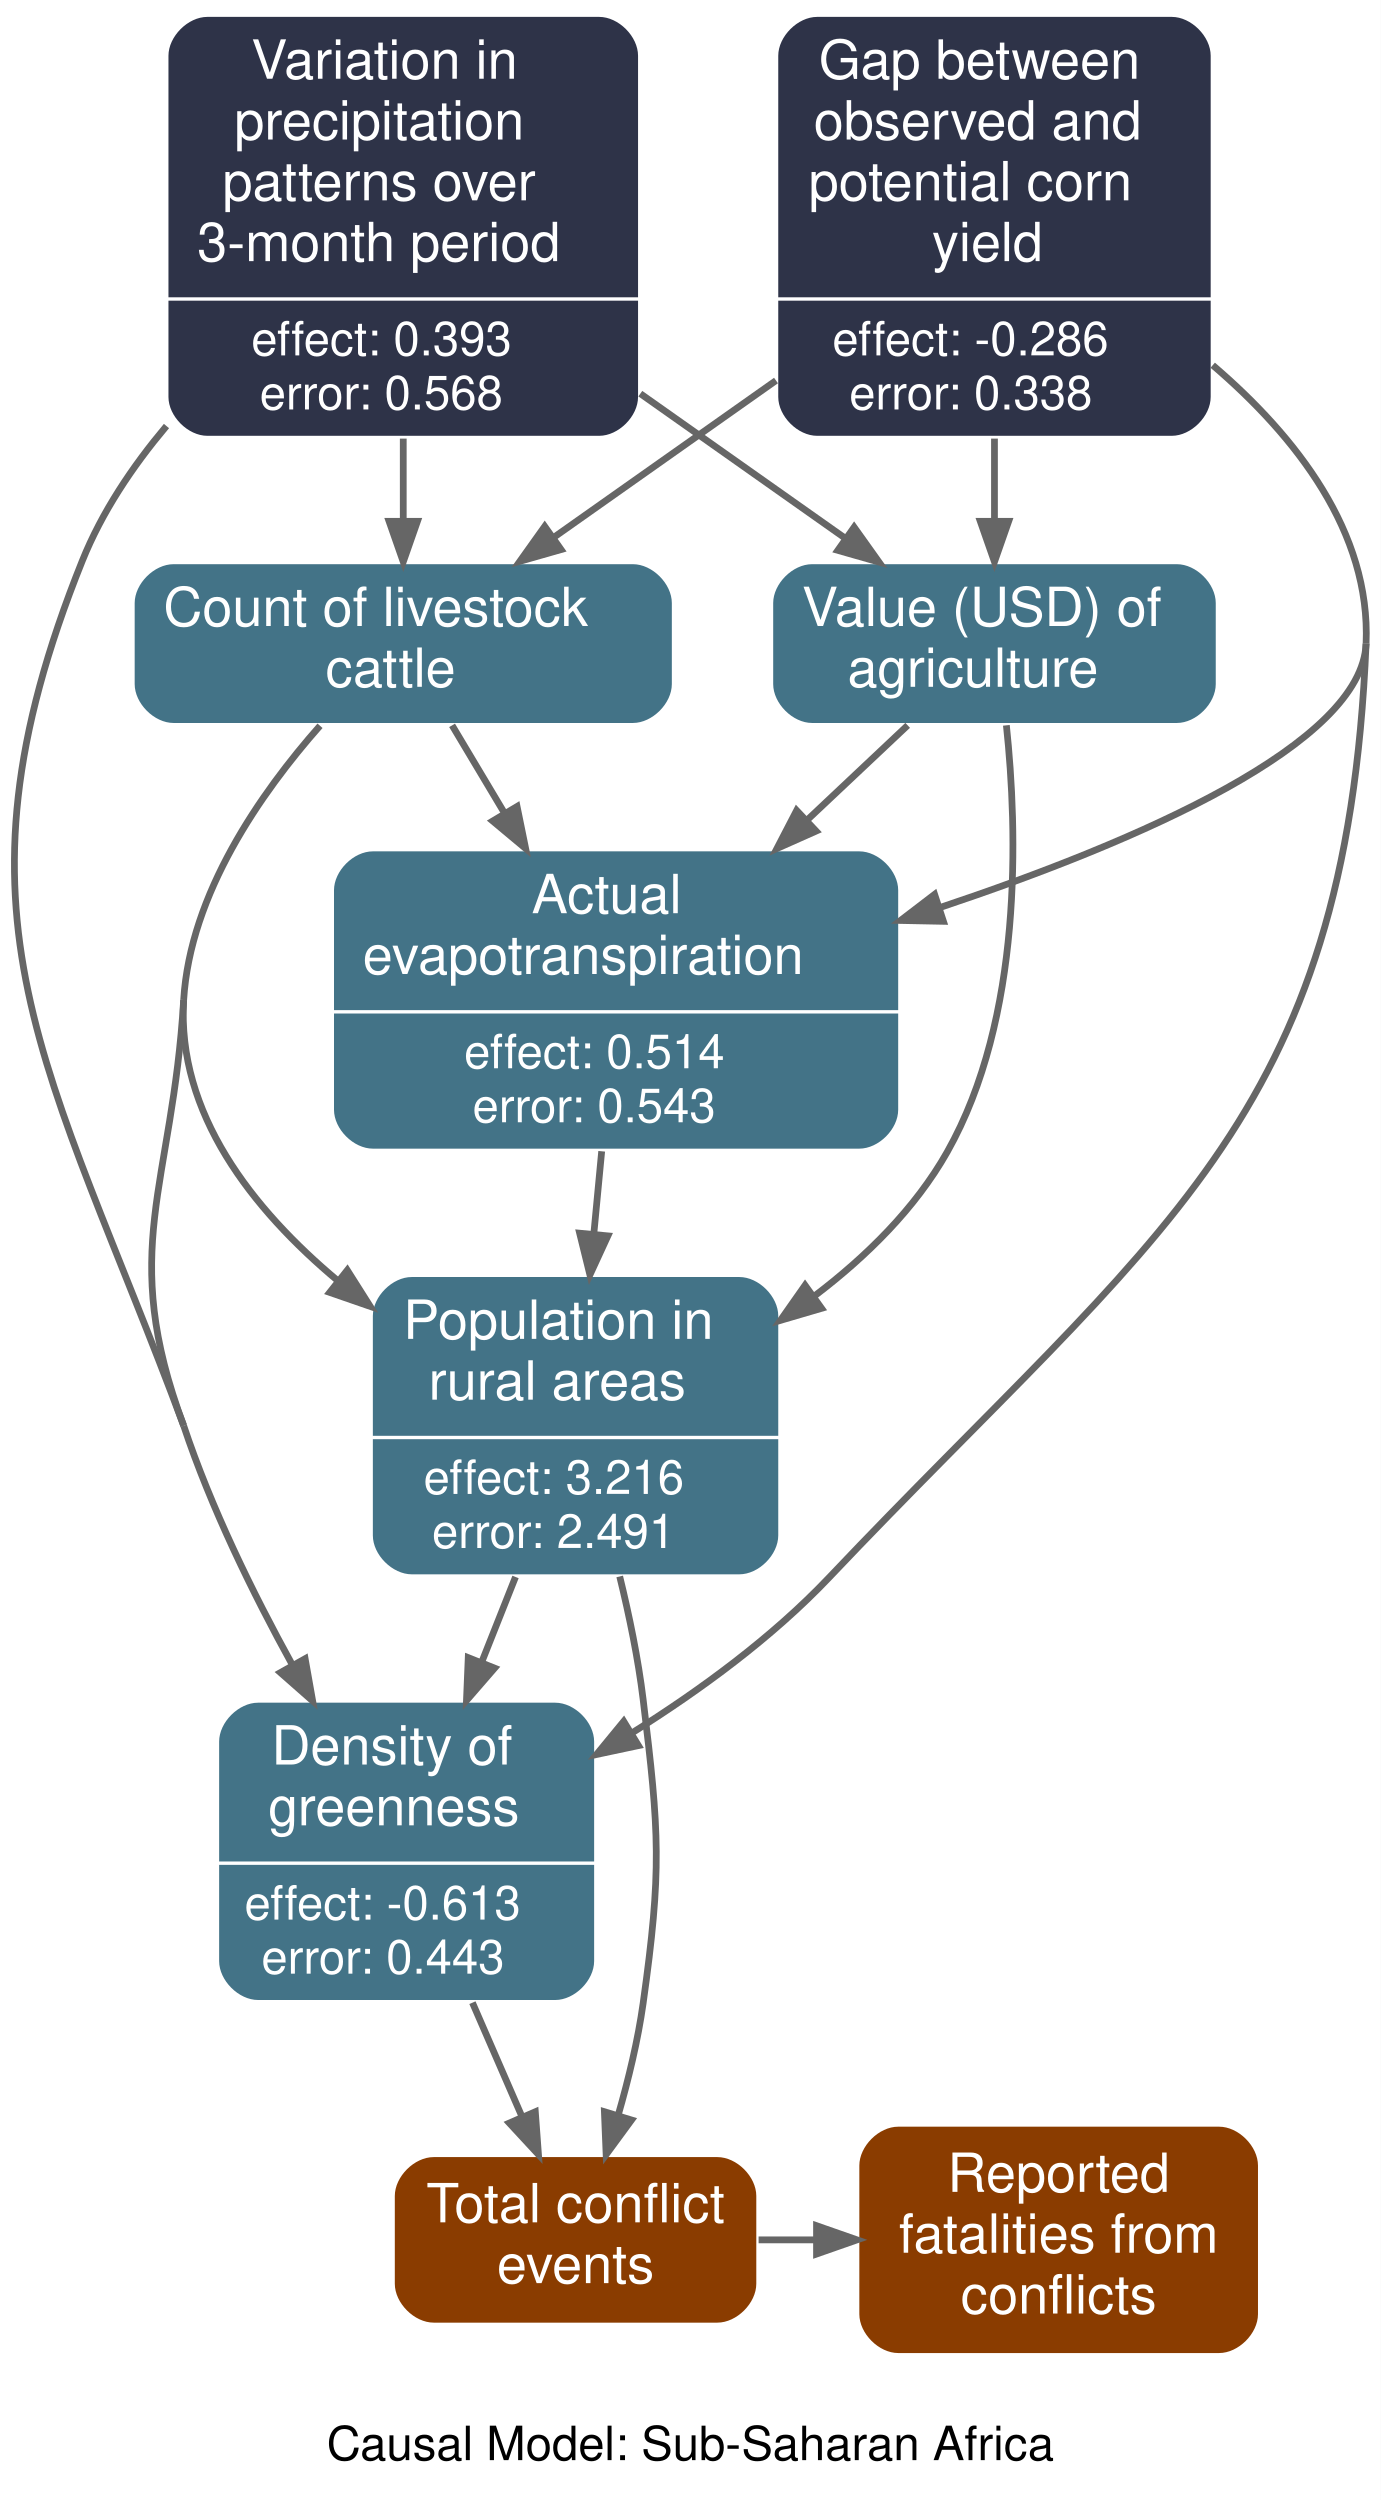
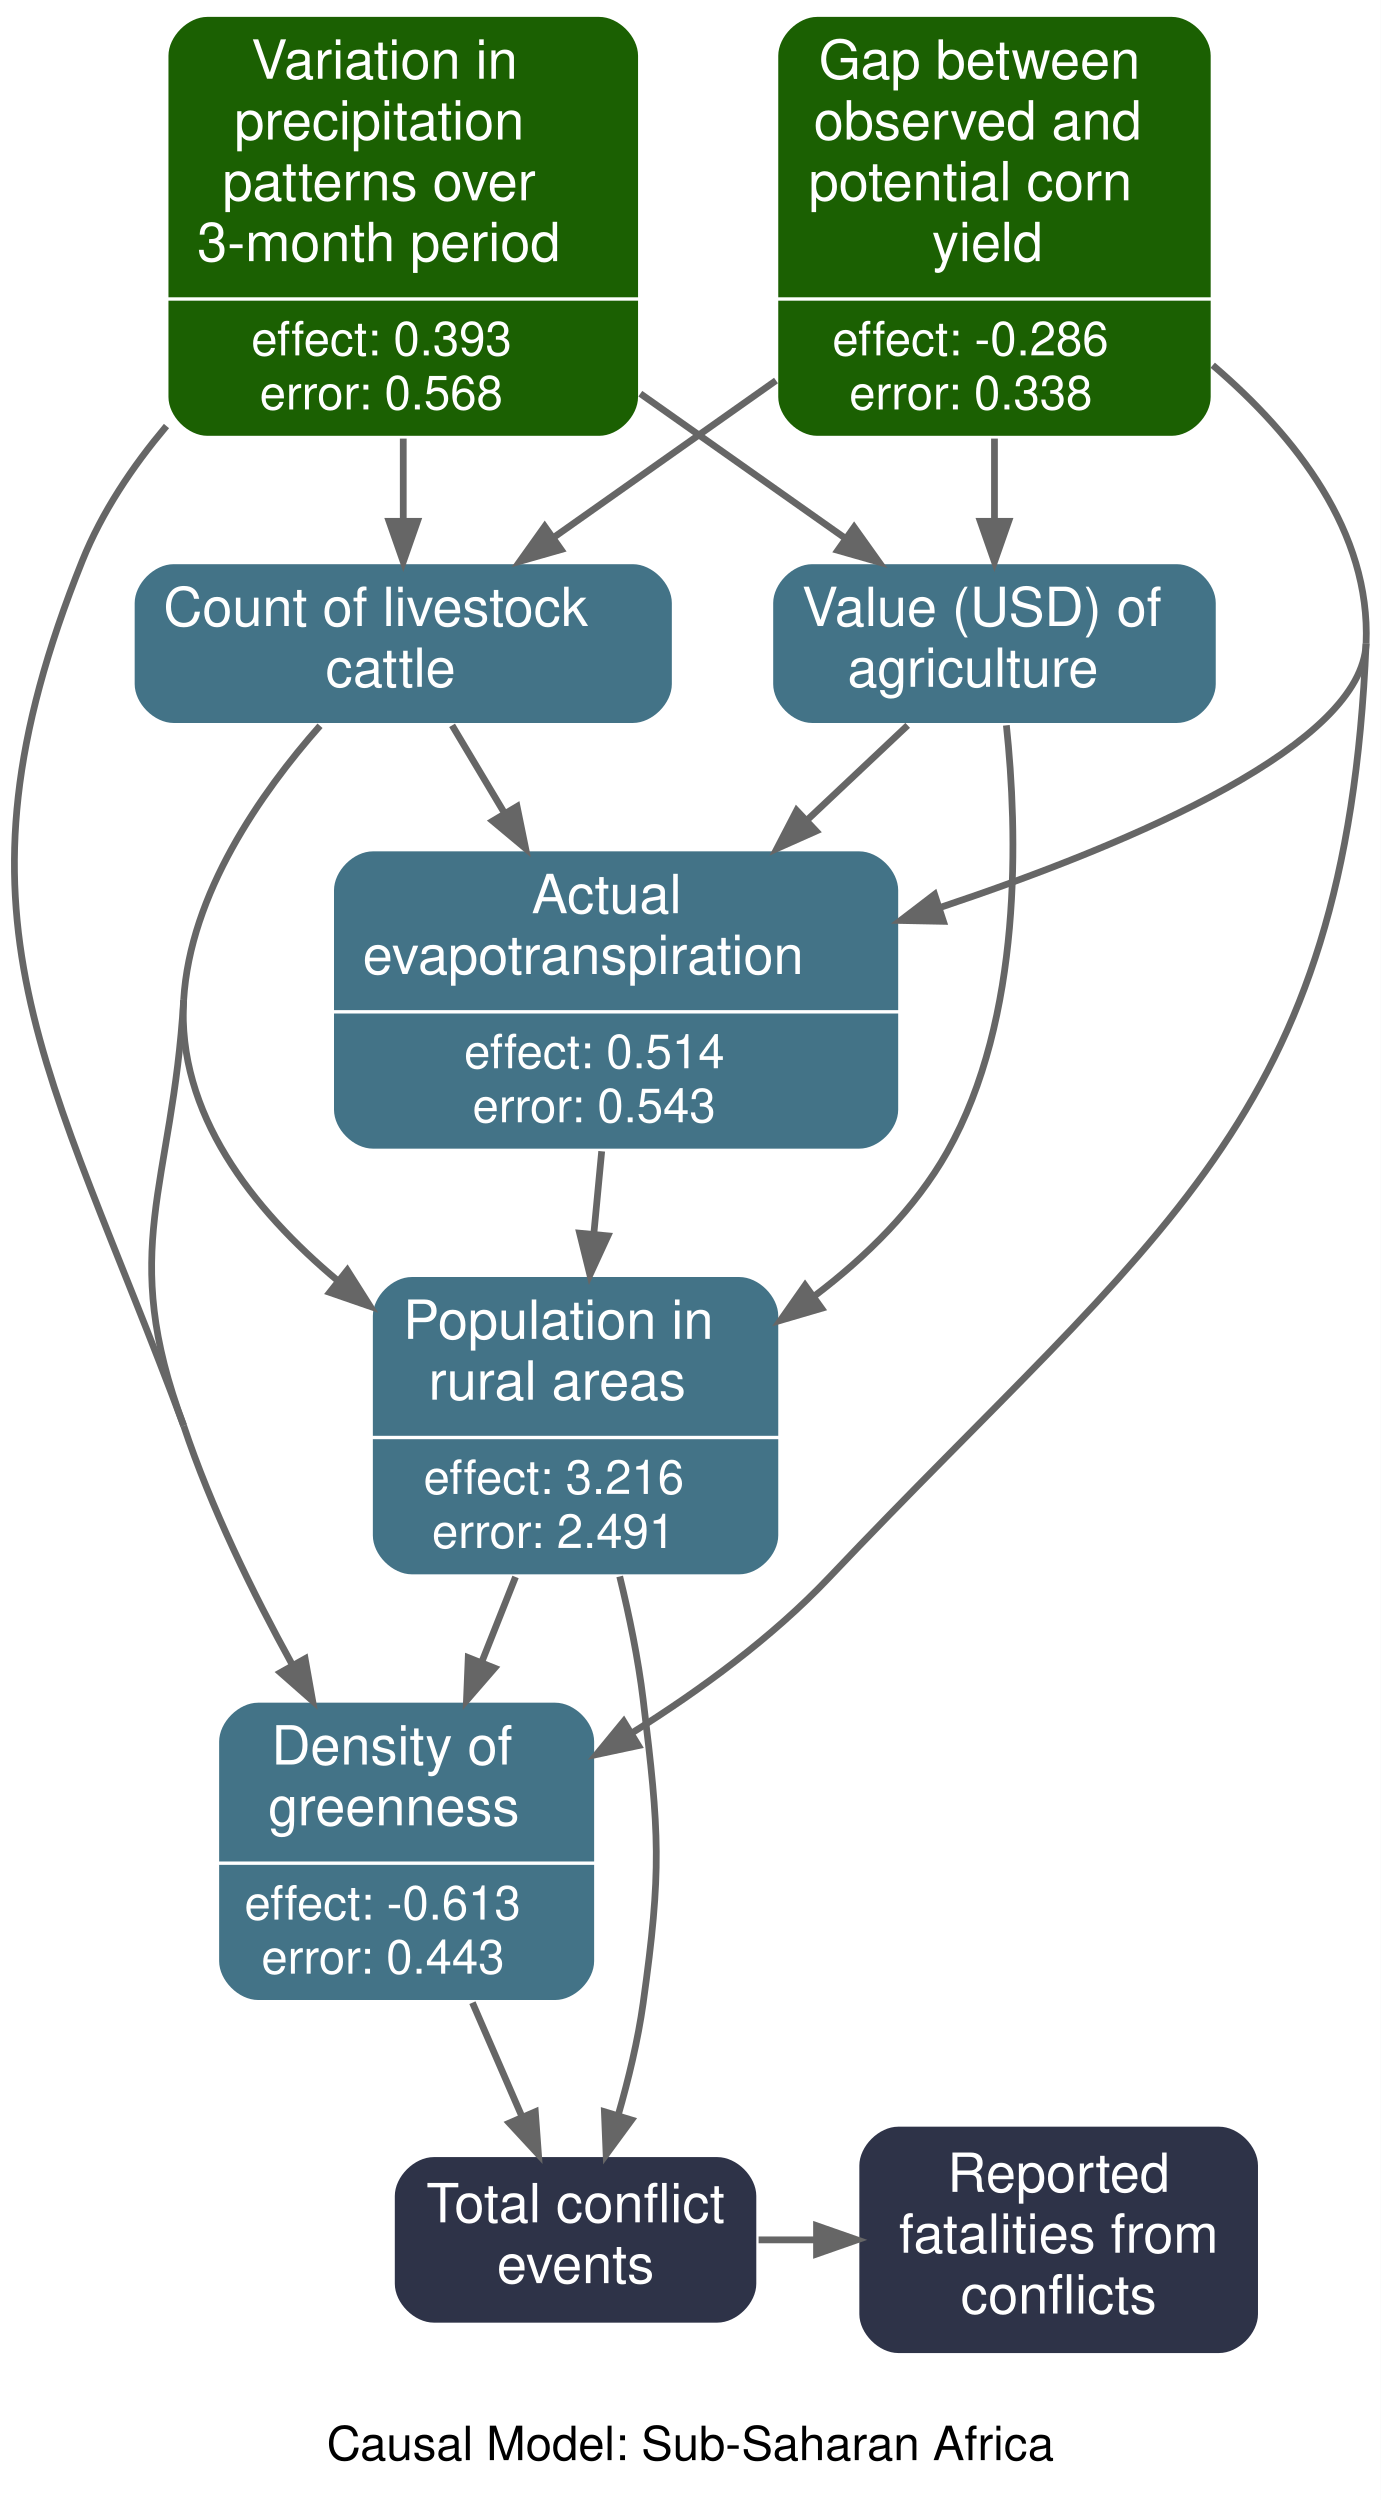
<svg xmlns="http://www.w3.org/2000/svg" width="" height="" viewBox="0.00 0.00 408.71 740.00" preserveAspectRatio="xMinYMin">
  <g id="graph0" class="graph" transform="scale(1 1) rotate(0) translate(4 736)">
    <polygon fill="#ffffff" stroke="transparent" points="-4,4 -4,-736 404.707,-736 404.707,4 -4,4" />
    <text text-anchor="middle" x="200.353" y="-7.8" font-family="Helvetica, Arial, sans-serif" font-size="14.00" fill="#000000">Causal Model: Sub-Saharan Africa</text>
    <g id="node1" class="node rankB">
      <path fill="none" stroke="#000000" d="M106.364,-395.5C106.364,-395.5 250.363,-395.5 250.363,-395.5 256.363,-395.5 262.363,-401.5 262.363,-407.5 262.363,-407.5 262.363,-472.5 262.363,-472.5 262.363,-478.5 256.363,-484.5 250.363,-484.5 250.363,-484.5 106.364,-484.5 106.364,-484.5 100.364,-484.5 94.364,-478.5 94.364,-472.5 94.364,-472.5 94.364,-407.5 94.364,-407.5 94.364,-401.5 100.364,-395.5 106.364,-395.5" />
      <text text-anchor="start" x="153.363" y="-465.7" font-family="Helvetica, Arial, sans-serif" font-size="16.00" fill="#000000">Actual</text>
      <text text-anchor="start" x="103.364" y="-447.7" font-family="Helvetica, Arial, sans-serif" font-size="16.00" fill="#000000">evapotranspiration</text>
      <polyline fill="none" stroke="#000000" points="94.364,-436.5 262.363,-436.5 " />
      <text text-anchor="start" x="133.363" y="-419.8" font-family="Helvetica, Arial, sans-serif" font-size="14.00" fill="#000000">effect: 0.514</text>
      <text text-anchor="start" x="135.863" y="-403.8" font-family="Helvetica, Arial, sans-serif" font-size="14.00" fill="#000000">error: 0.543</text>
    </g>
    <g id="node6" class="node rankB">
      <path fill="none" stroke="#000000" d="M117.864,-269.5C117.864,-269.5 214.863,-269.5 214.863,-269.5 220.863,-269.5 226.863,-275.5 226.863,-281.5 226.863,-281.5 226.863,-346.5 226.863,-346.5 226.863,-352.5 220.863,-358.5 214.863,-358.5 214.863,-358.5 117.864,-358.5 117.864,-358.5 111.864,-358.5 105.864,-352.5 105.864,-346.5 105.864,-346.5 105.864,-281.5 105.864,-281.5 105.864,-275.5 111.864,-269.5 117.864,-269.5" />
      <text text-anchor="start" x="115.364" y="-339.7" font-family="Helvetica, Arial, sans-serif" font-size="16.00" fill="#000000">Population in</text>
      <text text-anchor="start" x="122.864" y="-321.7" font-family="Helvetica, Arial, sans-serif" font-size="16.00" fill="#000000">rural areas</text>
      <polyline fill="none" stroke="#000000" points="105.864,-310.5 226.863,-310.5 " />
      <text text-anchor="start" x="121.364" y="-293.8" font-family="Helvetica, Arial, sans-serif" font-size="14.00" fill="#000000">effect: 3.216</text>
      <text text-anchor="start" x="123.864" y="-277.8" font-family="Helvetica, Arial, sans-serif" font-size="14.00" fill="#000000">error: 2.491</text>
    </g>
    <g id="edge1" class="edge">
      <path fill="none" stroke="#666666" stroke-width="2" d="M174.099,-395.222C173.347,-387.331 172.556,-379.022 171.778,-370.853" />
      <polygon fill="#666666" stroke="#666666" stroke-width="2" points="175.933,-370.181 170.614,-358.634 167.571,-370.978 175.933,-370.181" />
    </g>
    <g id="node2" class="node rankB">
      <path fill="none" stroke="#000000" d="M47.364,-521.5C47.364,-521.5 183.363,-521.5 183.363,-521.5 189.363,-521.5 195.363,-527.5 195.363,-533.5 195.363,-533.5 195.363,-557.5 195.363,-557.5 195.363,-563.5 189.363,-569.5 183.363,-569.5 183.363,-569.5 47.364,-569.5 47.364,-569.5 41.364,-569.5 35.364,-563.5 35.364,-557.5 35.364,-557.5 35.364,-533.5 35.364,-533.5 35.364,-527.5 41.364,-521.5 47.364,-521.5" />
      <text text-anchor="start" x="44.364" y="-550.7" font-family="Helvetica, Arial, sans-serif" font-size="16.00" fill="#000000">Count of livestock</text>
      <text text-anchor="start" x="92.364" y="-532.7" font-family="Helvetica, Arial, sans-serif" font-size="16.00" fill="#000000">cattle</text>
    </g>
    <g id="edge2" class="edge">
      <path fill="none" stroke="#666666" stroke-width="2" d="M129.817,-521.296C134.515,-513.429 139.937,-504.349 145.418,-495.171" />
      <polygon fill="#666666" stroke="#666666" stroke-width="2" points="149.049,-497.283 151.595,-484.826 141.837,-492.976 149.049,-497.283" />
    </g>
    <g id="edge3" class="edge">
      <path fill="none" stroke="#666666" stroke-width="2" d="M50.364,-440C48.342,-406.562 70.567,-378.152 96.088,-356.82" />
      <polygon fill="#666666" stroke="#666666" stroke-width="2" points="98.802,-360.028 105.601,-349.285 93.587,-353.443 98.802,-360.028" />
    </g>
    <g id="node7" class="node rankB">
      <path fill="none" stroke="#000000" d="M72.364,-143.5C72.364,-143.5 160.363,-143.5 160.363,-143.5 166.363,-143.5 172.363,-149.5 172.363,-155.5 172.363,-155.5 172.363,-220.5 172.363,-220.5 172.363,-226.5 166.363,-232.5 160.363,-232.5 160.363,-232.5 72.364,-232.5 72.364,-232.5 66.364,-232.5 60.364,-226.5 60.364,-220.5 60.364,-220.5 60.364,-155.5 60.364,-155.5 60.364,-149.5 66.364,-143.5 72.364,-143.5" />
      <text text-anchor="start" x="76.364" y="-213.7" font-family="Helvetica, Arial, sans-serif" font-size="16.00" fill="#000000">Density of</text>
      <text text-anchor="start" x="75.364" y="-195.7" font-family="Helvetica, Arial, sans-serif" font-size="16.00" fill="#000000">greenness</text>
      <polyline fill="none" stroke="#000000" points="60.364,-184.5 172.363,-184.5 " />
      <text text-anchor="start" x="68.364" y="-167.8" font-family="Helvetica, Arial, sans-serif" font-size="14.00" fill="#000000">effect: -0.613</text>
      <text text-anchor="start" x="73.364" y="-151.8" font-family="Helvetica, Arial, sans-serif" font-size="14.00" fill="#000000">error: 0.443</text>
    </g>
    <g id="edge4" class="edge">
      <path fill="none" stroke="#666666" stroke-width="2" d="M90.724,-521.169C73.134,-501.258 52.259,-471.352 50.364,-440" />
      <path fill="none" stroke="#666666" stroke-width="2" d="M50.364,-440C46.984,-384.102 30.833,-366.484 50.364,-314" />
    </g>
    <g id="node3" class="node rankA">
      <path fill="none" stroke="#000000" d="M57.364,-606.5C57.364,-606.5 173.363,-606.5 173.363,-606.5 179.363,-606.5 185.363,-612.5 185.363,-618.5 185.363,-618.5 185.363,-719.5 185.363,-719.5 185.363,-725.5 179.363,-731.5 173.363,-731.5 173.363,-731.5 57.364,-731.5 57.364,-731.5 51.364,-731.5 45.364,-725.5 45.364,-719.5 45.364,-719.5 45.364,-618.5 45.364,-618.5 45.364,-612.5 51.364,-606.5 57.364,-606.5" />
      <text text-anchor="start" x="70.364" y="-712.7" font-family="Helvetica, Arial, sans-serif" font-size="16.00" fill="#000000">Variation in</text>
      <text text-anchor="start" x="65.364" y="-694.7" font-family="Helvetica, Arial, sans-serif" font-size="16.00" fill="#000000">precipitation</text>
      <text text-anchor="start" x="61.864" y="-676.7" font-family="Helvetica, Arial, sans-serif" font-size="16.00" fill="#000000">patterns over</text>
      <text text-anchor="start" x="54.364" y="-658.7" font-family="Helvetica, Arial, sans-serif" font-size="16.00" fill="#000000">3-month period</text>
      <polyline fill="none" stroke="#000000" points="45.364,-647.5 185.363,-647.5 " />
      <text text-anchor="start" x="70.364" y="-630.8" font-family="Helvetica, Arial, sans-serif" font-size="14.00" fill="#000000">effect: 0.393</text>
      <text text-anchor="start" x="72.864" y="-614.8" font-family="Helvetica, Arial, sans-serif" font-size="14.00" fill="#000000">error: 0.568</text>
    </g>
    <g id="edge5" class="edge">
      <path fill="none" stroke="#666666" stroke-width="2" d="M115.364,-606.165C115.364,-597.843 115.364,-589.547 115.364,-581.883" />
      <polygon fill="#666666" stroke="#666666" stroke-width="2" points="119.564,-581.687 115.364,-569.687 111.164,-581.687 119.564,-581.687" />
    </g>
    <g id="node4" class="node rankB">
      <path fill="none" stroke="#000000" d="M236.363,-521.5C236.363,-521.5 344.363,-521.5 344.363,-521.5 350.363,-521.5 356.363,-527.5 356.363,-533.5 356.363,-533.5 356.363,-557.5 356.363,-557.5 356.363,-563.5 350.363,-569.5 344.363,-569.5 344.363,-569.5 236.363,-569.5 236.363,-569.5 230.363,-569.5 224.363,-563.5 224.363,-557.5 224.363,-557.5 224.363,-533.5 224.363,-533.5 224.363,-527.5 230.363,-521.5 236.363,-521.5" />
      <text text-anchor="start" x="233.363" y="-550.7" font-family="Helvetica, Arial, sans-serif" font-size="16.00" fill="#000000">Value (USD) of</text>
      <text text-anchor="start" x="246.863" y="-532.7" font-family="Helvetica, Arial, sans-serif" font-size="16.00" fill="#000000">agriculture</text>
    </g>
    <g id="edge6" class="edge">
      <path fill="none" stroke="#666666" stroke-width="2" d="M185.534,-619.479C206.074,-604.984 227.94,-589.553 246.359,-576.555" />
      <polygon fill="#666666" stroke="#666666" stroke-width="2" points="248.824,-579.956 256.206,-569.605 243.98,-573.093 248.824,-579.956" />
    </g>
    <g id="edge7" class="edge">
      <path fill="none" stroke="#666666" stroke-width="2" d="M45.275,-609.895C35.109,-597.818 26.141,-584.365 20.363,-570 -22.382,-463.717 10.411,-421.364 50.364,-314" />
      <path fill="none" stroke="#666666" stroke-width="2" d="M50.364,-314C58.45,-289.751 70.788,-264.512 82.617,-243.048" />
      <polygon fill="#666666" stroke="#666666" stroke-width="2" points="86.319,-245.032 88.546,-232.515 78.999,-240.912 86.319,-245.032" />
    </g>
    <g id="edge8" class="edge">
      <path fill="none" stroke="#666666" stroke-width="2" d="M264.668,-521.296C255.687,-512.836 245.218,-502.975 234.732,-493.097" />
      <polygon fill="#666666" stroke="#666666" stroke-width="2" points="237.566,-489.997 225.952,-484.826 231.807,-496.112 237.566,-489.997" />
    </g>
    <g id="edge9" class="edge">
      <path fill="none" stroke="#666666" stroke-width="2" d="M293.889,-521.303C297.223,-489.992 298.829,-434.75 276.363,-395 266.935,-378.317 252.5,-364.096 237.158,-352.445" />
      <polygon fill="#666666" stroke="#666666" stroke-width="2" points="239.19,-348.734 226.989,-345.159 234.298,-355.562 239.19,-348.734" />
    </g>
    <g id="node5" class="node rankA">
      <path fill="none" stroke="#000000" d="M237.863,-606.5C237.863,-606.5 342.863,-606.5 342.863,-606.5 348.863,-606.5 354.863,-612.5 354.863,-618.5 354.863,-618.5 354.863,-719.5 354.863,-719.5 354.863,-725.5 348.863,-731.5 342.863,-731.5 342.863,-731.5 237.863,-731.5 237.863,-731.5 231.863,-731.5 225.863,-725.5 225.863,-719.5 225.863,-719.5 225.863,-618.5 225.863,-618.5 225.863,-612.5 231.863,-606.5 237.863,-606.5" />
      <text text-anchor="start" x="238.363" y="-712.7" font-family="Helvetica, Arial, sans-serif" font-size="16.00" fill="#000000">Gap between</text>
      <text text-anchor="start" x="236.863" y="-694.7" font-family="Helvetica, Arial, sans-serif" font-size="16.00" fill="#000000">observed and</text>
      <text text-anchor="start" x="235.363" y="-676.7" font-family="Helvetica, Arial, sans-serif" font-size="16.00" fill="#000000">potential corn</text>
      <text text-anchor="start" x="271.863" y="-658.7" font-family="Helvetica, Arial, sans-serif" font-size="16.00" fill="#000000">yield</text>
      <polyline fill="none" stroke="#000000" points="225.863,-647.5 354.863,-647.5 " />
      <text text-anchor="start" x="242.363" y="-630.8" font-family="Helvetica, Arial, sans-serif" font-size="14.00" fill="#000000">effect: -0.286</text>
      <text text-anchor="start" x="247.363" y="-614.8" font-family="Helvetica, Arial, sans-serif" font-size="14.00" fill="#000000">error: 0.338</text>
    </g>
    <g id="edge10" class="edge">
      <path fill="none" stroke="#666666" stroke-width="2" d="M354.963,-627.9C379.678,-606.764 401.736,-578.491 400.363,-545.5" />
      <path fill="none" stroke="#666666" stroke-width="2" d="M400.363,-545.5C399.128,-515.81 333.53,-487.199 273.966,-467.281" />
      <polygon fill="#666666" stroke="#666666" stroke-width="2" points="275.255,-463.284 262.544,-463.54 272.641,-471.267 275.255,-463.284" />
    </g>
    <g id="edge11" class="edge">
      <path fill="none" stroke="#666666" stroke-width="2" d="M225.697,-623.364C203.808,-607.917 179.87,-591.023 159.901,-576.931" />
      <polygon fill="#666666" stroke="#666666" stroke-width="2" points="162.079,-573.327 149.853,-569.84 157.236,-580.19 162.079,-573.327" />
    </g>
    <g id="edge12" class="edge">
      <path fill="none" stroke="#666666" stroke-width="2" d="M290.363,-606.165C290.363,-597.843 290.363,-589.547 290.363,-581.883" />
      <polygon fill="#666666" stroke="#666666" stroke-width="2" points="294.564,-581.687 290.363,-569.687 286.164,-581.687 294.564,-581.687" />
    </g>
    <g id="edge13" class="edge">
      <path fill="none" stroke="#666666" stroke-width="2" d="M400.363,-545.5C394.472,-403.864 338.906,-371.864 241.363,-269 224.62,-251.343 203.297,-235.723 183.023,-223.028" />
      <polygon fill="#666666" stroke="#666666" stroke-width="2" points="184.983,-219.304 172.547,-216.66 180.62,-226.482 184.983,-219.304" />
    </g>
    <g id="edge14" class="edge">
      <path fill="none" stroke="#666666" stroke-width="2" d="M148.595,-269.222C145.353,-261.053 141.933,-252.435 138.581,-243.988" />
      <polygon fill="#666666" stroke="#666666" stroke-width="2" points="142.405,-242.238 134.075,-232.633 134.597,-245.337 142.405,-242.238" />
    </g>
    <g id="node8" class="node rankC">
      <path fill="none" stroke="#000000" d="M208.363,-98C208.363,-98 124.364,-98 124.364,-98 118.364,-98 112.364,-92 112.364,-86 112.364,-86 112.364,-60 112.364,-60 112.364,-54 118.364,-48 124.364,-48 124.364,-48 208.363,-48 208.363,-48 214.363,-48 220.363,-54 220.363,-60 220.363,-60 220.363,-86 220.363,-86 220.363,-92 214.363,-98 208.363,-98" />
      <text text-anchor="middle" x="166.363" y="-78.2" font-family="Helvetica, Arial, sans-serif" font-size="16.00" fill="#000000">Total conflict</text>
      <text text-anchor="middle" x="166.363" y="-60.2" font-family="Helvetica, Arial, sans-serif" font-size="16.00" fill="#000000">events</text>
    </g>
    <g id="edge15" class="edge">
      <path fill="none" stroke="#666666" stroke-width="2" d="M179.431,-269.373C182.299,-257.645 184.912,-244.935 186.363,-233 191.193,-193.293 191.911,-182.613 186.363,-143 184.839,-132.114 182.042,-120.546 179.013,-110.015" />
      <polygon fill="#666666" stroke="#666666" stroke-width="2" points="182.936,-108.482 175.413,-98.233 174.903,-110.936 182.936,-108.482" />
    </g>
    <g id="edge16" class="edge">
      <path fill="none" stroke="#666666" stroke-width="2" d="M135.838,-143.209C140.711,-132.001 145.879,-120.114 150.55,-109.371" />
      <polygon fill="#666666" stroke="#666666" stroke-width="2" points="154.453,-110.928 155.386,-98.248 146.75,-107.579 154.453,-110.928" />
    </g>
    <g id="node9" class="node rankC">
      <path fill="none" stroke="#000000" d="M356.863,-107C356.863,-107 261.863,-107 261.863,-107 255.863,-107 249.863,-101 249.863,-95 249.863,-95 249.863,-51 249.863,-51 249.863,-45 255.863,-39 261.863,-39 261.863,-39 356.863,-39 356.863,-39 362.863,-39 368.863,-45 368.863,-51 368.863,-51 368.863,-95 368.863,-95 368.863,-101 362.863,-107 356.863,-107" />
      <text text-anchor="middle" x="309.363" y="-87.2" font-family="Helvetica, Arial, sans-serif" font-size="16.00" fill="#000000">Reported</text>
      <text text-anchor="middle" x="309.363" y="-69.2" font-family="Helvetica, Arial, sans-serif" font-size="16.00" fill="#000000">fatalities from</text>
      <text text-anchor="middle" x="309.363" y="-51.2" font-family="Helvetica, Arial, sans-serif" font-size="16.00" fill="#000000">conflicts</text>
    </g>
    <g id="edge17" class="edge">
      <path fill="none" stroke="#666666" stroke-width="2" d="M220.547,-73C226.163,-73 231.779,-73 237.395,-73" />
      <polygon fill="#666666" stroke="#666666" stroke-width="2" points="237.69,-77.2 249.69,-73 237.69,-68.8 237.69,-77.2" />
    </g>
  </g>
  <style>.node path {
  stroke: #fff;
}
.node text {
  fill: #fff;
}
.node polyline {
  stroke: #fff;
}
.rankA path {
-   fill: #2e3348;
+   fill: #1b6002;
}
.rankB path {
  fill: #437387;
}
.rankC path {
-   fill: #8a3c00;
+   fill: #2e3348;
}
</style>
</svg>
